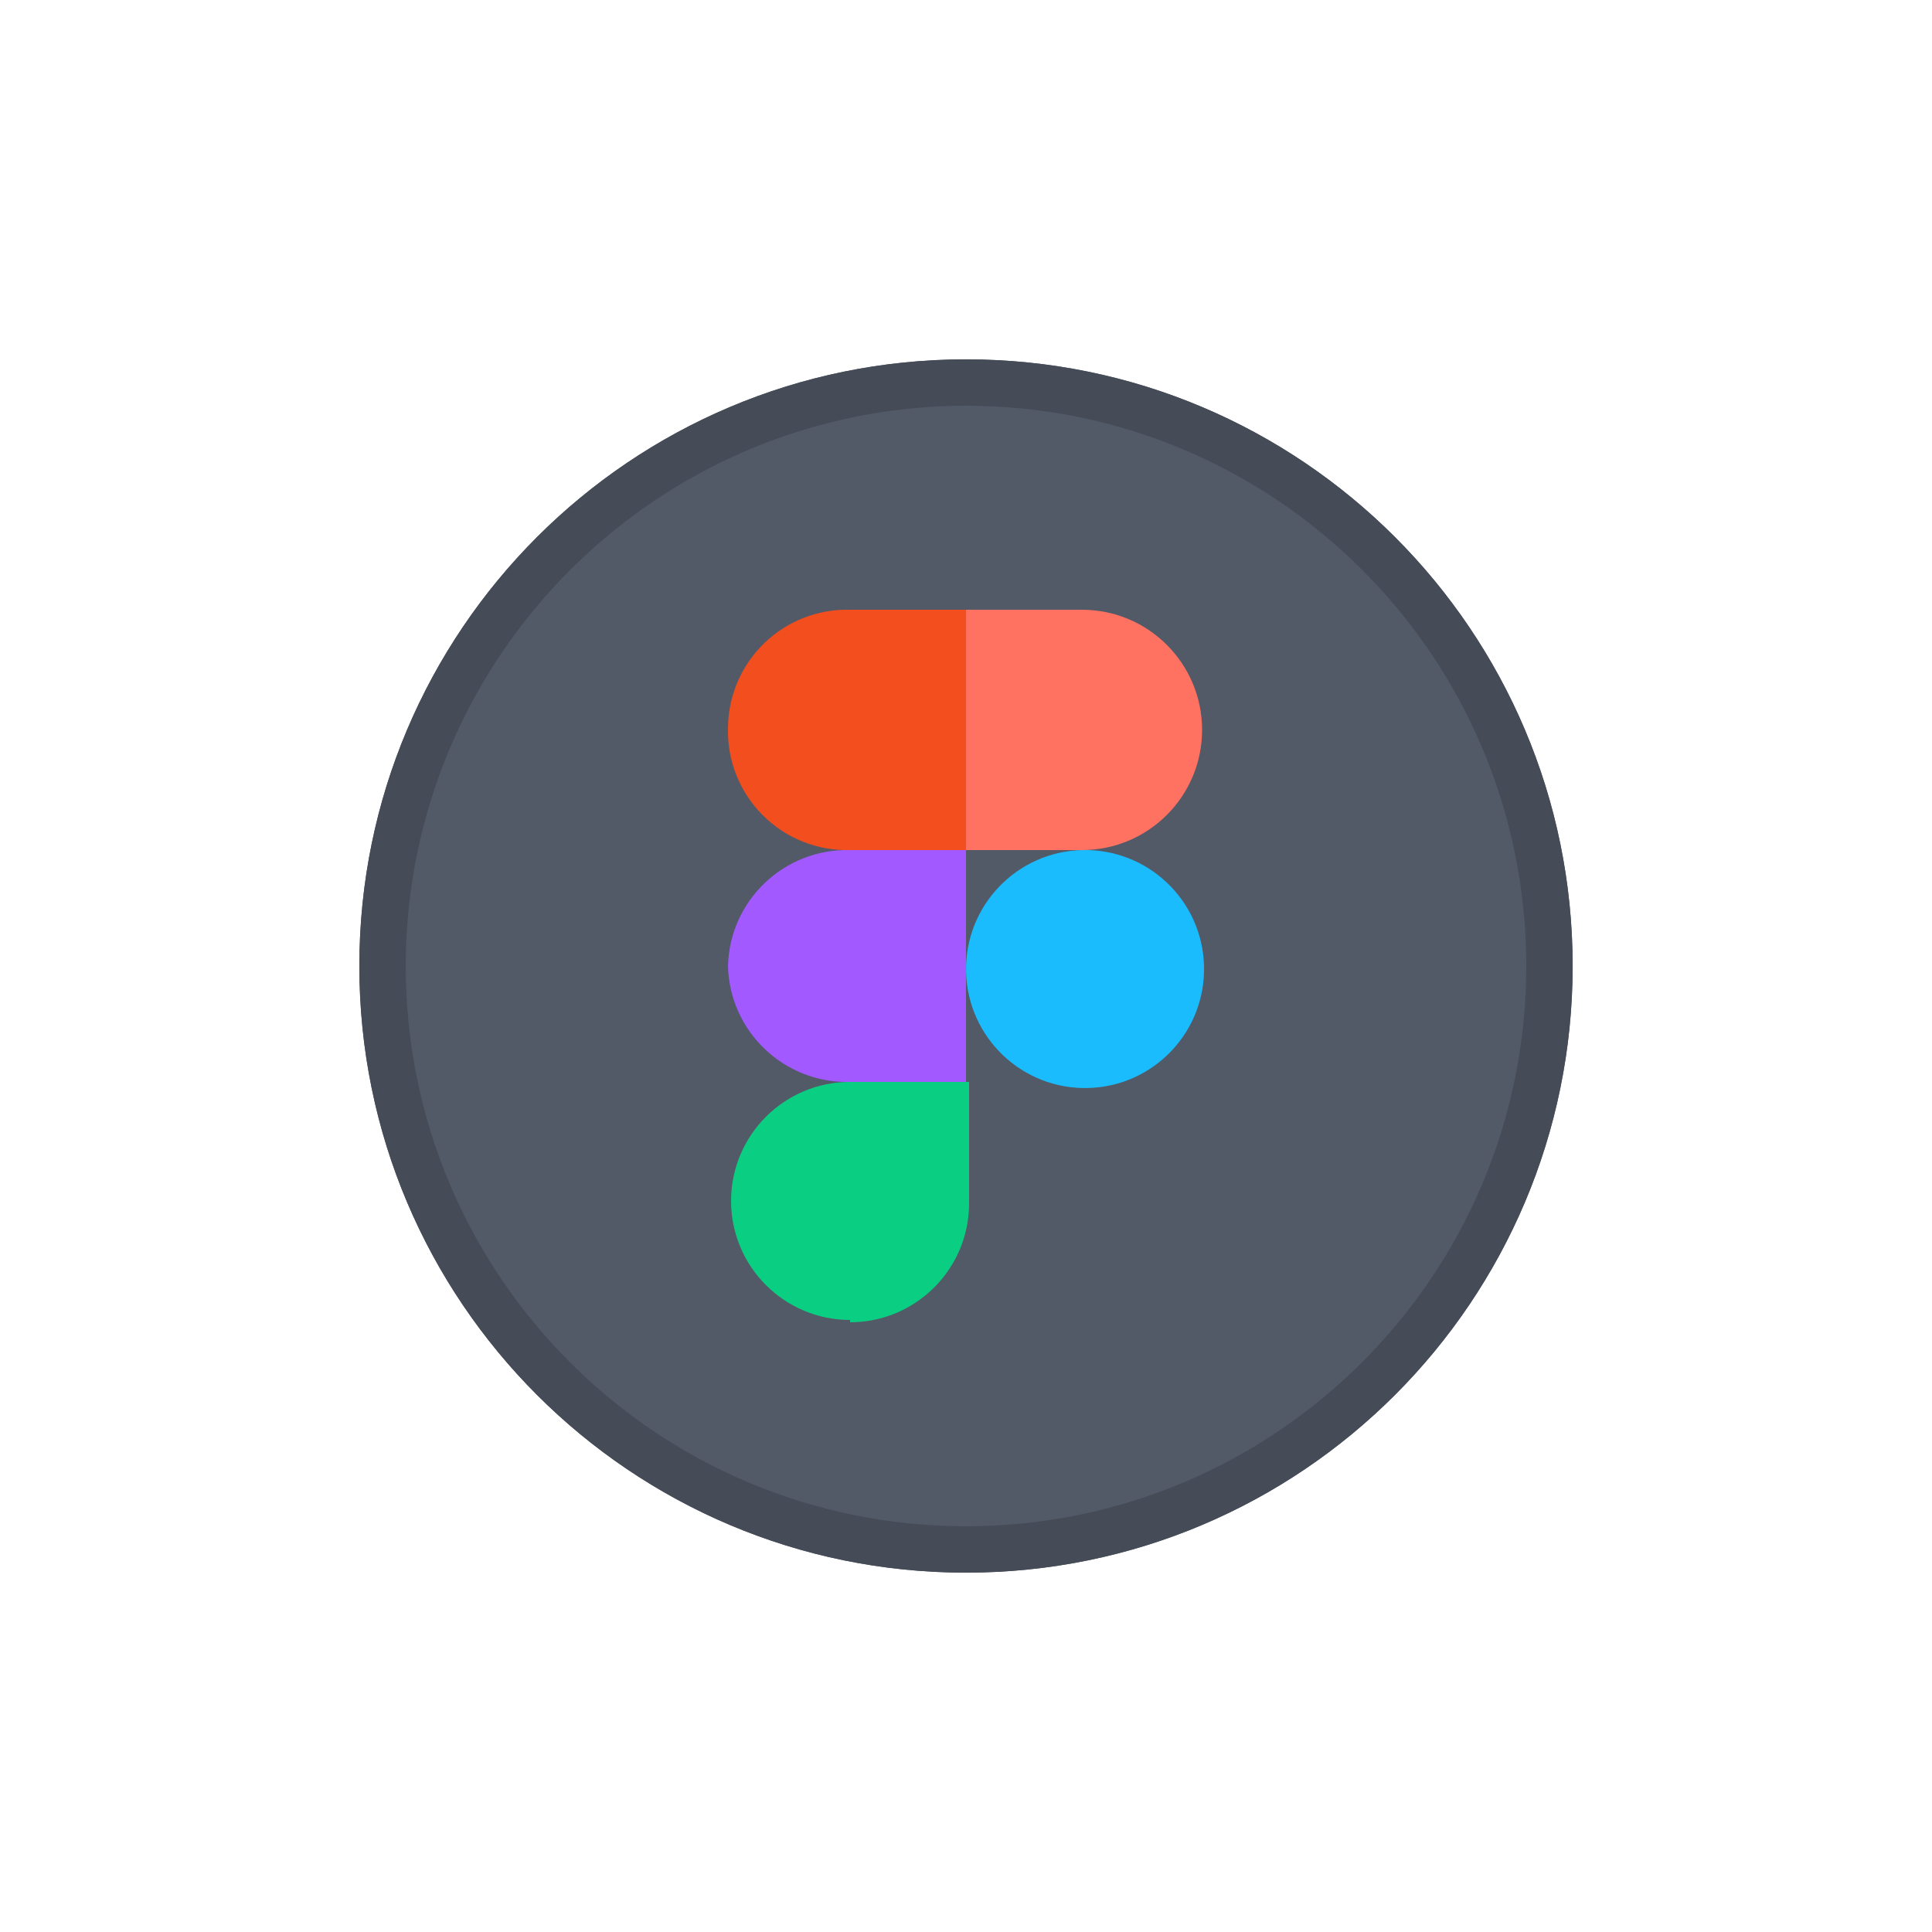
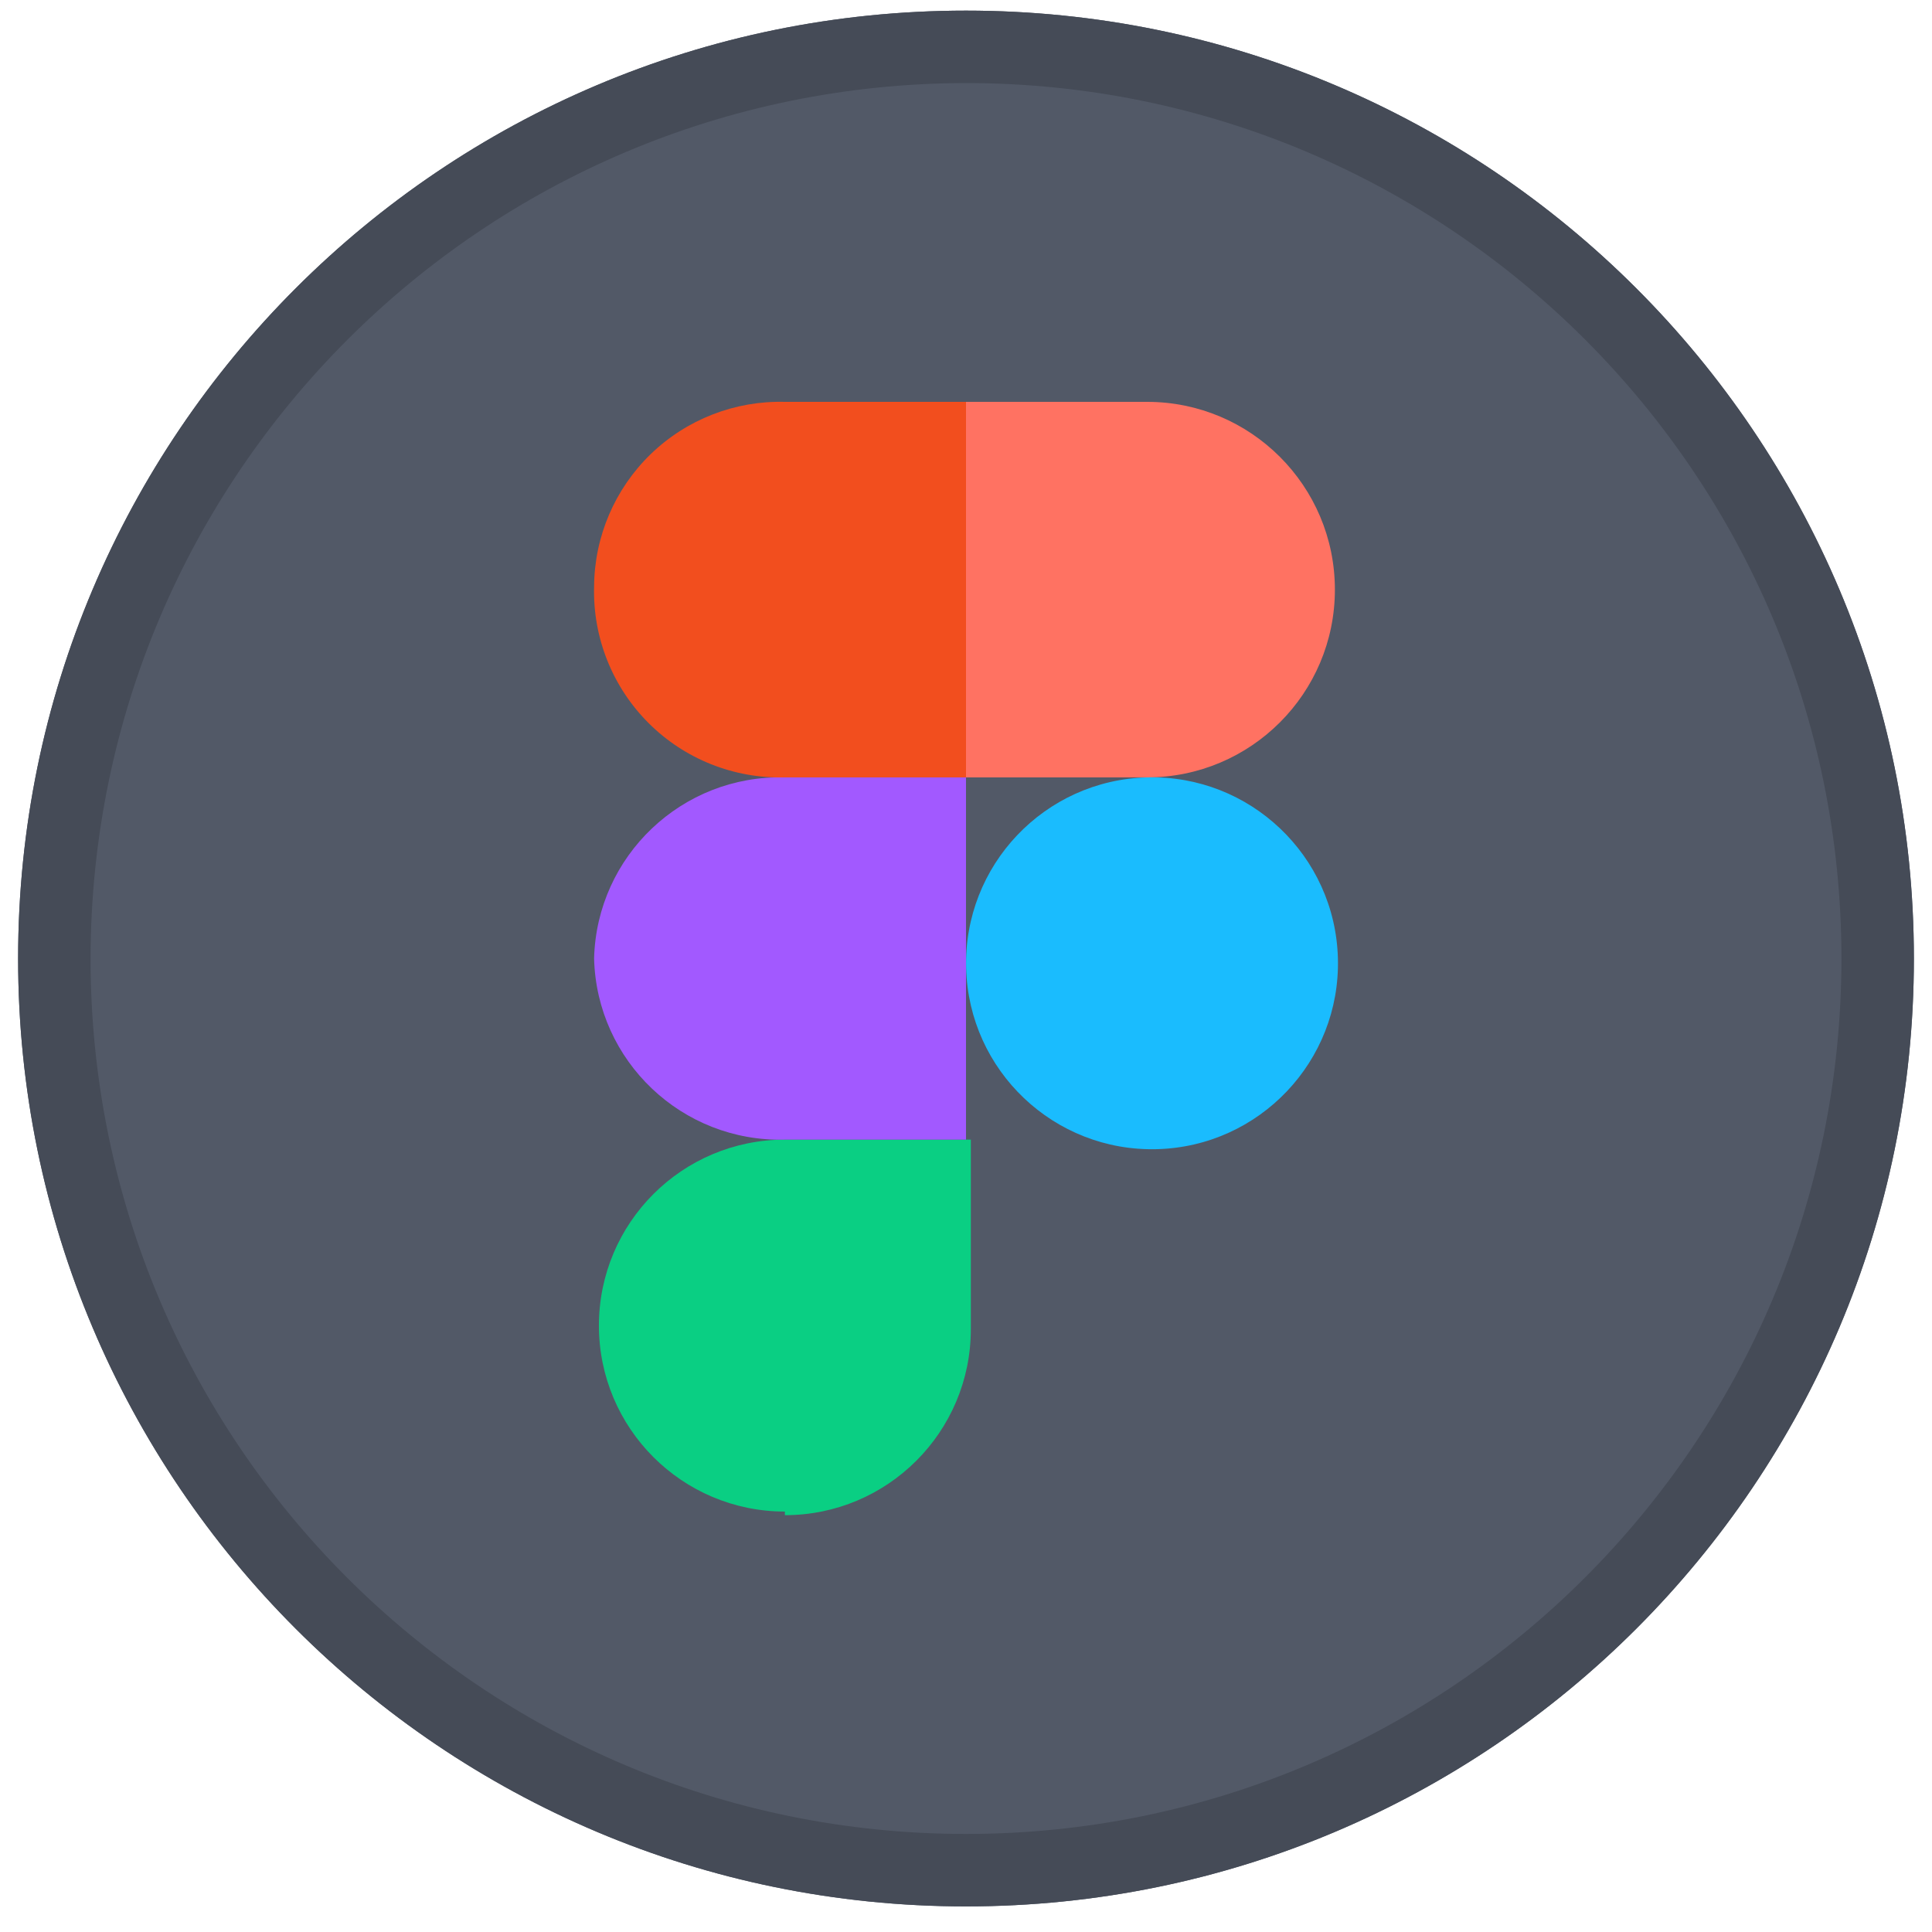
- <svg xmlns="http://www.w3.org/2000/svg" viewBox="0 0 25 25">
-   <defs>
-     <style>.cls-1{fill:#525967;}.cls-2{fill:#454b57;}.cls-3{fill:none;}.cls-4{fill:#0acf83;}.cls-5{fill:#a259ff;}.cls-6{fill:#f24e1e;}.cls-7{fill:#ff7262;}.cls-8{fill:#1abcfe;}</style>
-   </defs>
-   <g data-name="Layer 2" id="Layer_2">
-     <g data-name="Layer 1 copy" id="Layer_1_copy">
-       <g data-name="figma round" id="figma_round">
-         <g id="explore">
-           <circle class="cls-1" cx="12.5" cy="12.5" r="7.85" />
-           <path class="cls-2" d="M12.5,5.25A7.25,7.25,0,1,1,5.25,12.5,7.26,7.26,0,0,1,12.5,5.25m0-.6a7.85,7.85,0,1,0,7.85,7.85A7.85,7.85,0,0,0,12.5,4.65Z" />
-         </g>
-         <rect class="cls-3" height="25" width="25" />
-         <g data-name="ads manager" id="ads_manager">
-           <path class="cls-4" d="M11,17.11a1.54,1.54,0,0,0,1.54-1.54V14H11a1.54,1.54,0,0,0,0,3.08Z" data-name="path0 fill" id="path0_fill" />
-           <path class="cls-5" d="M9.42,12.5A1.54,1.54,0,0,1,11,11H12.5V14H11A1.54,1.54,0,0,1,9.42,12.5Z" data-name="path1 fill" id="path1_fill" />
-           <path class="cls-6" d="M9.42,9.42A1.54,1.54,0,0,1,11,7.89H12.5V11H11A1.54,1.54,0,0,1,9.42,9.42Z" data-name="path1 fill" id="path1_fill-2" />
-           <path class="cls-7" d="M12.5,7.89H14A1.54,1.54,0,0,1,14,11H12.5Z" data-name="path2 fill" id="path2_fill" />
-           <path class="cls-8" d="M15.58,12.5A1.54,1.54,0,1,1,14,11,1.54,1.54,0,0,1,15.58,12.5Z" data-name="path3 fill" id="path3_fill" />
-         </g>
-       </g>
-     </g>
+ <svg xmlns="http://www.w3.org/2000/svg" width="16" height="16">
+   <g>
+     <rect fill="none" id="canvas_background" height="18" width="18" y="-1" x="-1" />
+   </g>
+   <g>
+     <circle fill="#525967" id="svg_1" r="7.85" cy="7.938" cx="8" class="cls-1" />
+     <path fill="#454b57" id="svg_2" d="m8,0.688a7.25,7.25 0 1 1 -7.25,7.25a7.26,7.26 0 0 1 7.25,-7.25m0,-0.6a7.85,7.85 0 1 0 7.85,7.85a7.85,7.85 0 0 0 -7.85,-7.85z" class="cls-2" />
+     <rect stroke="null" x="-0.125" y="-0.062" fill="none" id="svg_3" width="16.063" height="16.188" class="cls-3" />
+     <path fill="#0acf83" id="path0_fill" d="m6.5,12.548a1.54,1.54 0 0 0 1.54,-1.54l0,-1.57l-1.54,0a1.54,1.54 0 0 0 0,3.08l0,0.03z" class="cls-4" />
+     <path fill="#a259ff" id="path1_fill" d="m4.92,7.938a1.54,1.54 0 0 1 1.58,-1.5l1.5,0l0,3l-1.5,0a1.54,1.54 0 0 1 -1.58,-1.5z" class="cls-5" />
+     <path fill="#f24e1e" id="path1_fill-2" d="m4.92,4.858a1.54,1.54 0 0 1 1.58,-1.53l1.5,0l0,3.11l-1.5,0a1.54,1.54 0 0 1 -1.58,-1.58z" class="cls-6" />
+     <path fill="#ff7262" id="path2_fill" d="m8,3.328l1.5,0a1.54,1.54 0 0 1 0,3.11l-1.5,0l0,-3.11z" class="cls-7" />
+     <path fill="#1abcfe" id="path3_fill" d="m11.08,7.938a1.54,1.54 0 1 1 -1.58,-1.5a1.54,1.54 0 0 1 1.58,1.5z" class="cls-8" />
  </g>
</svg>
